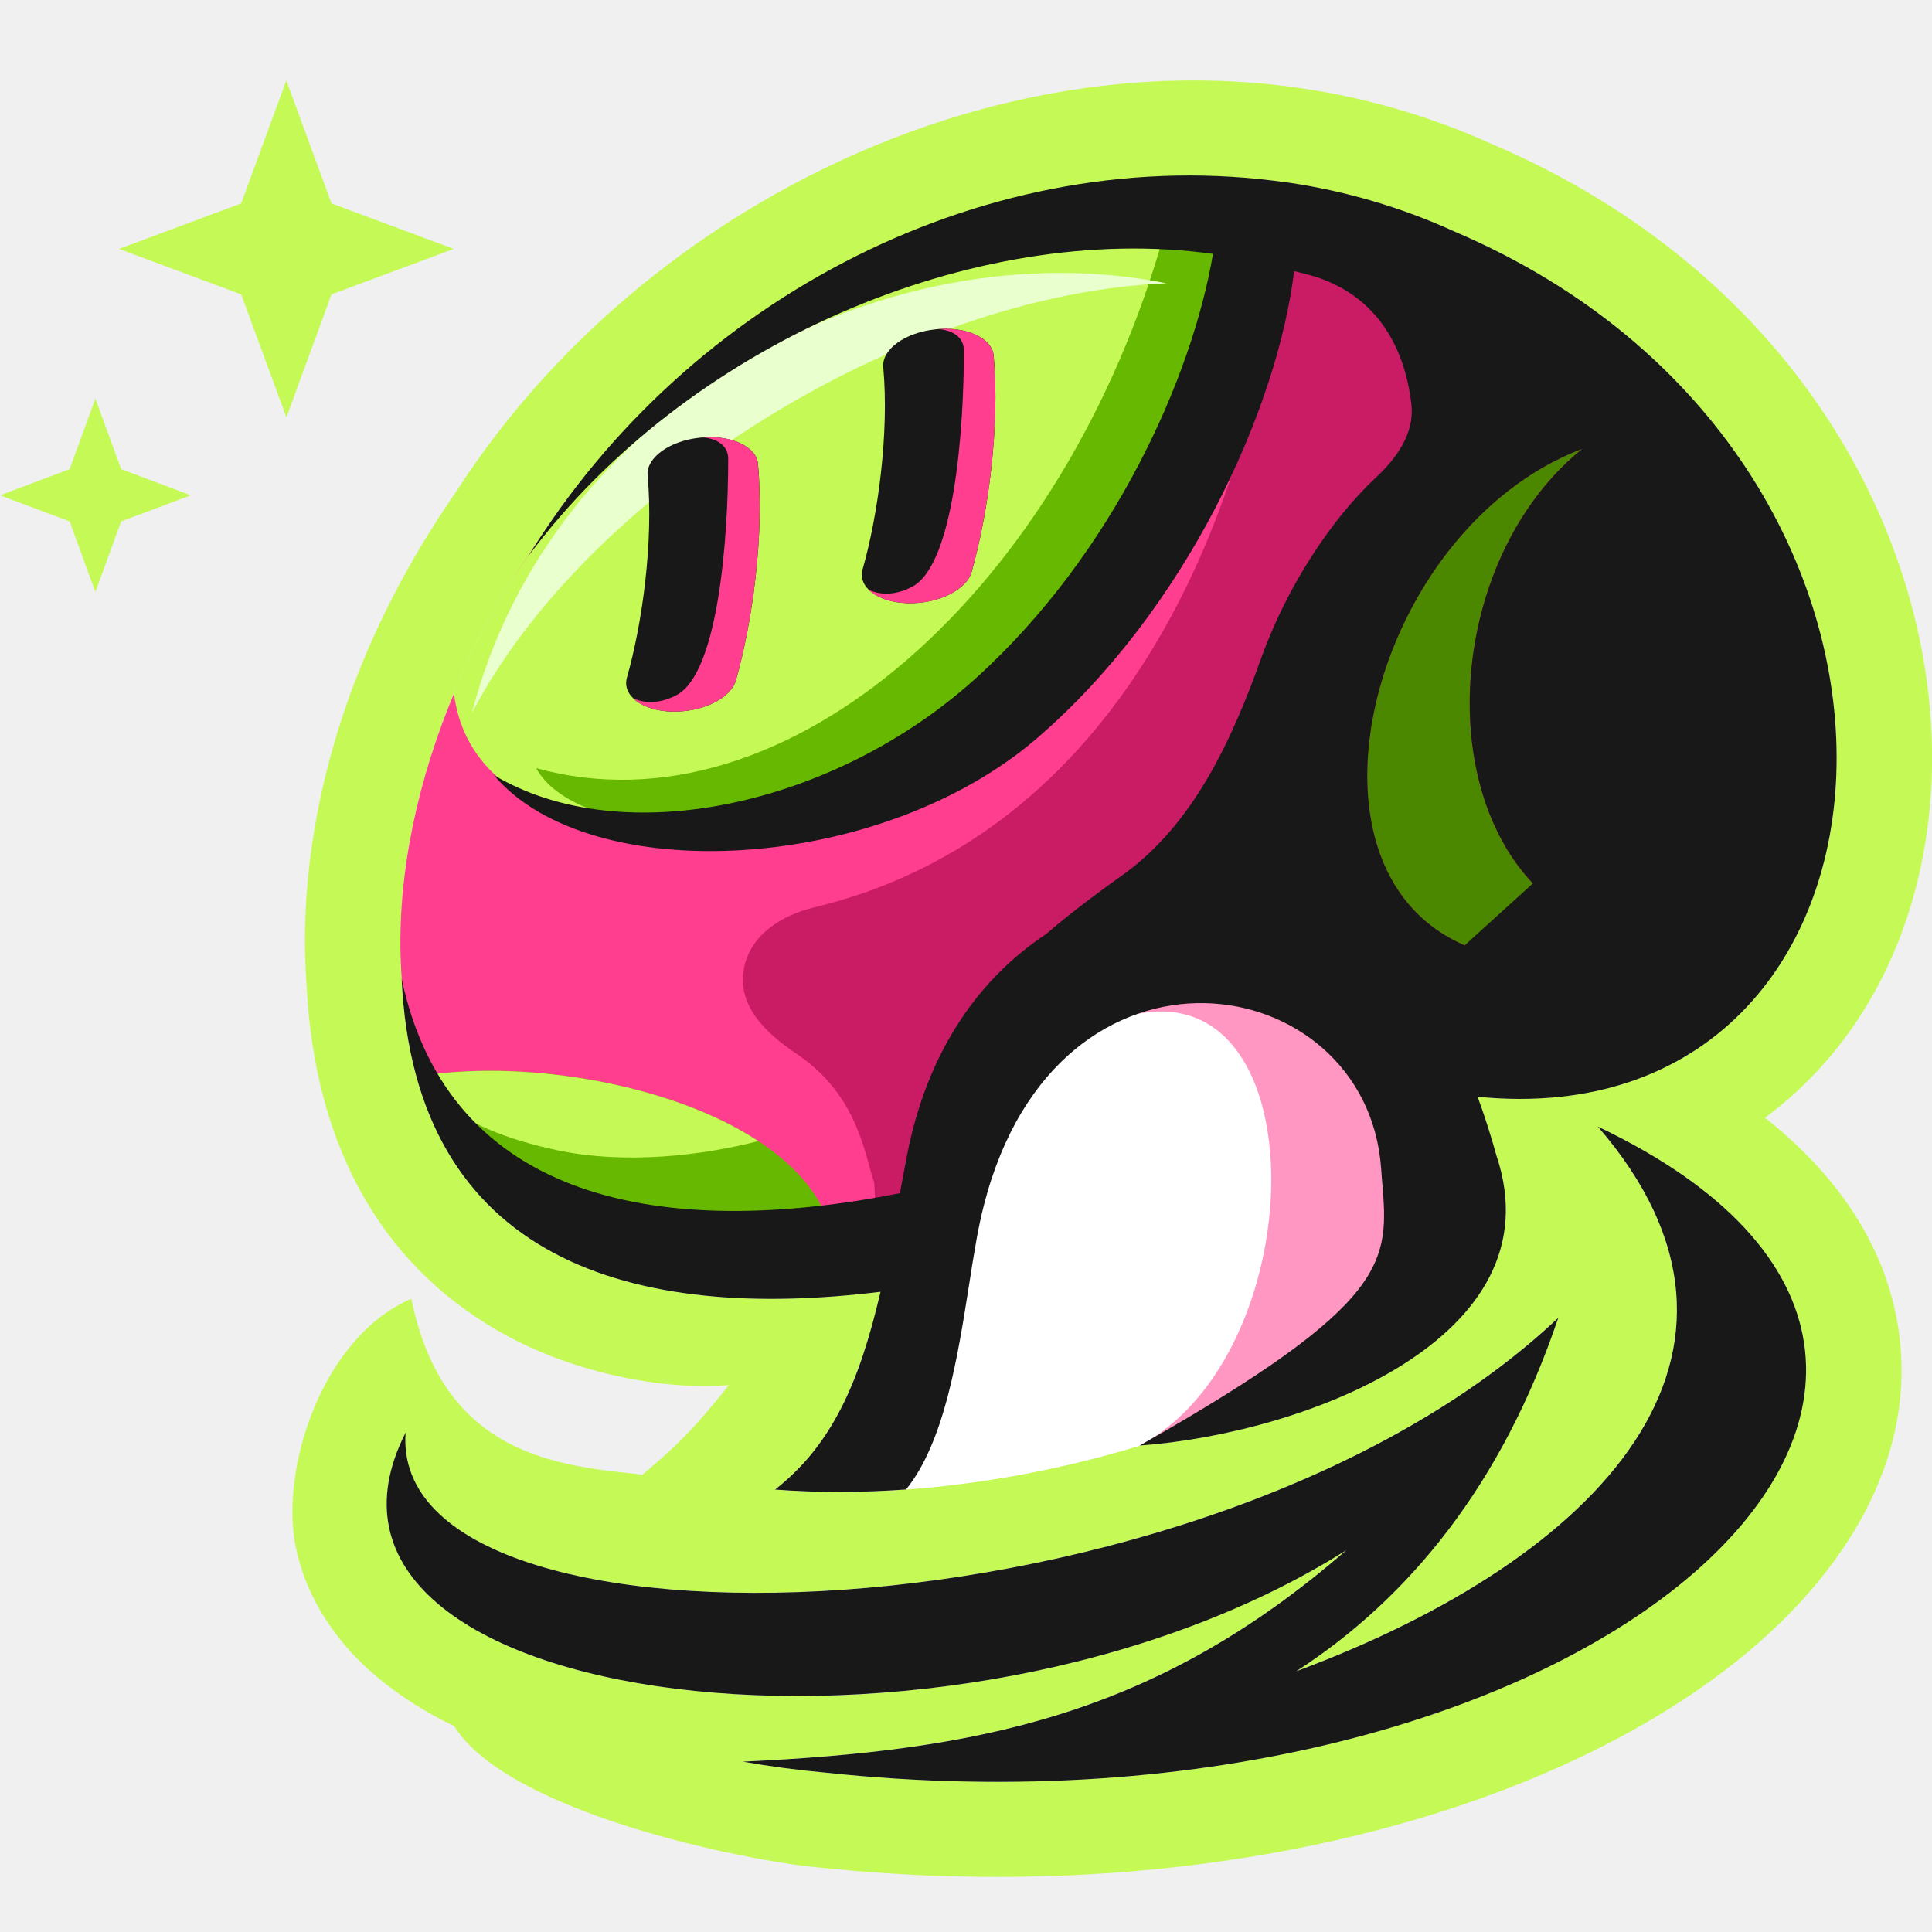
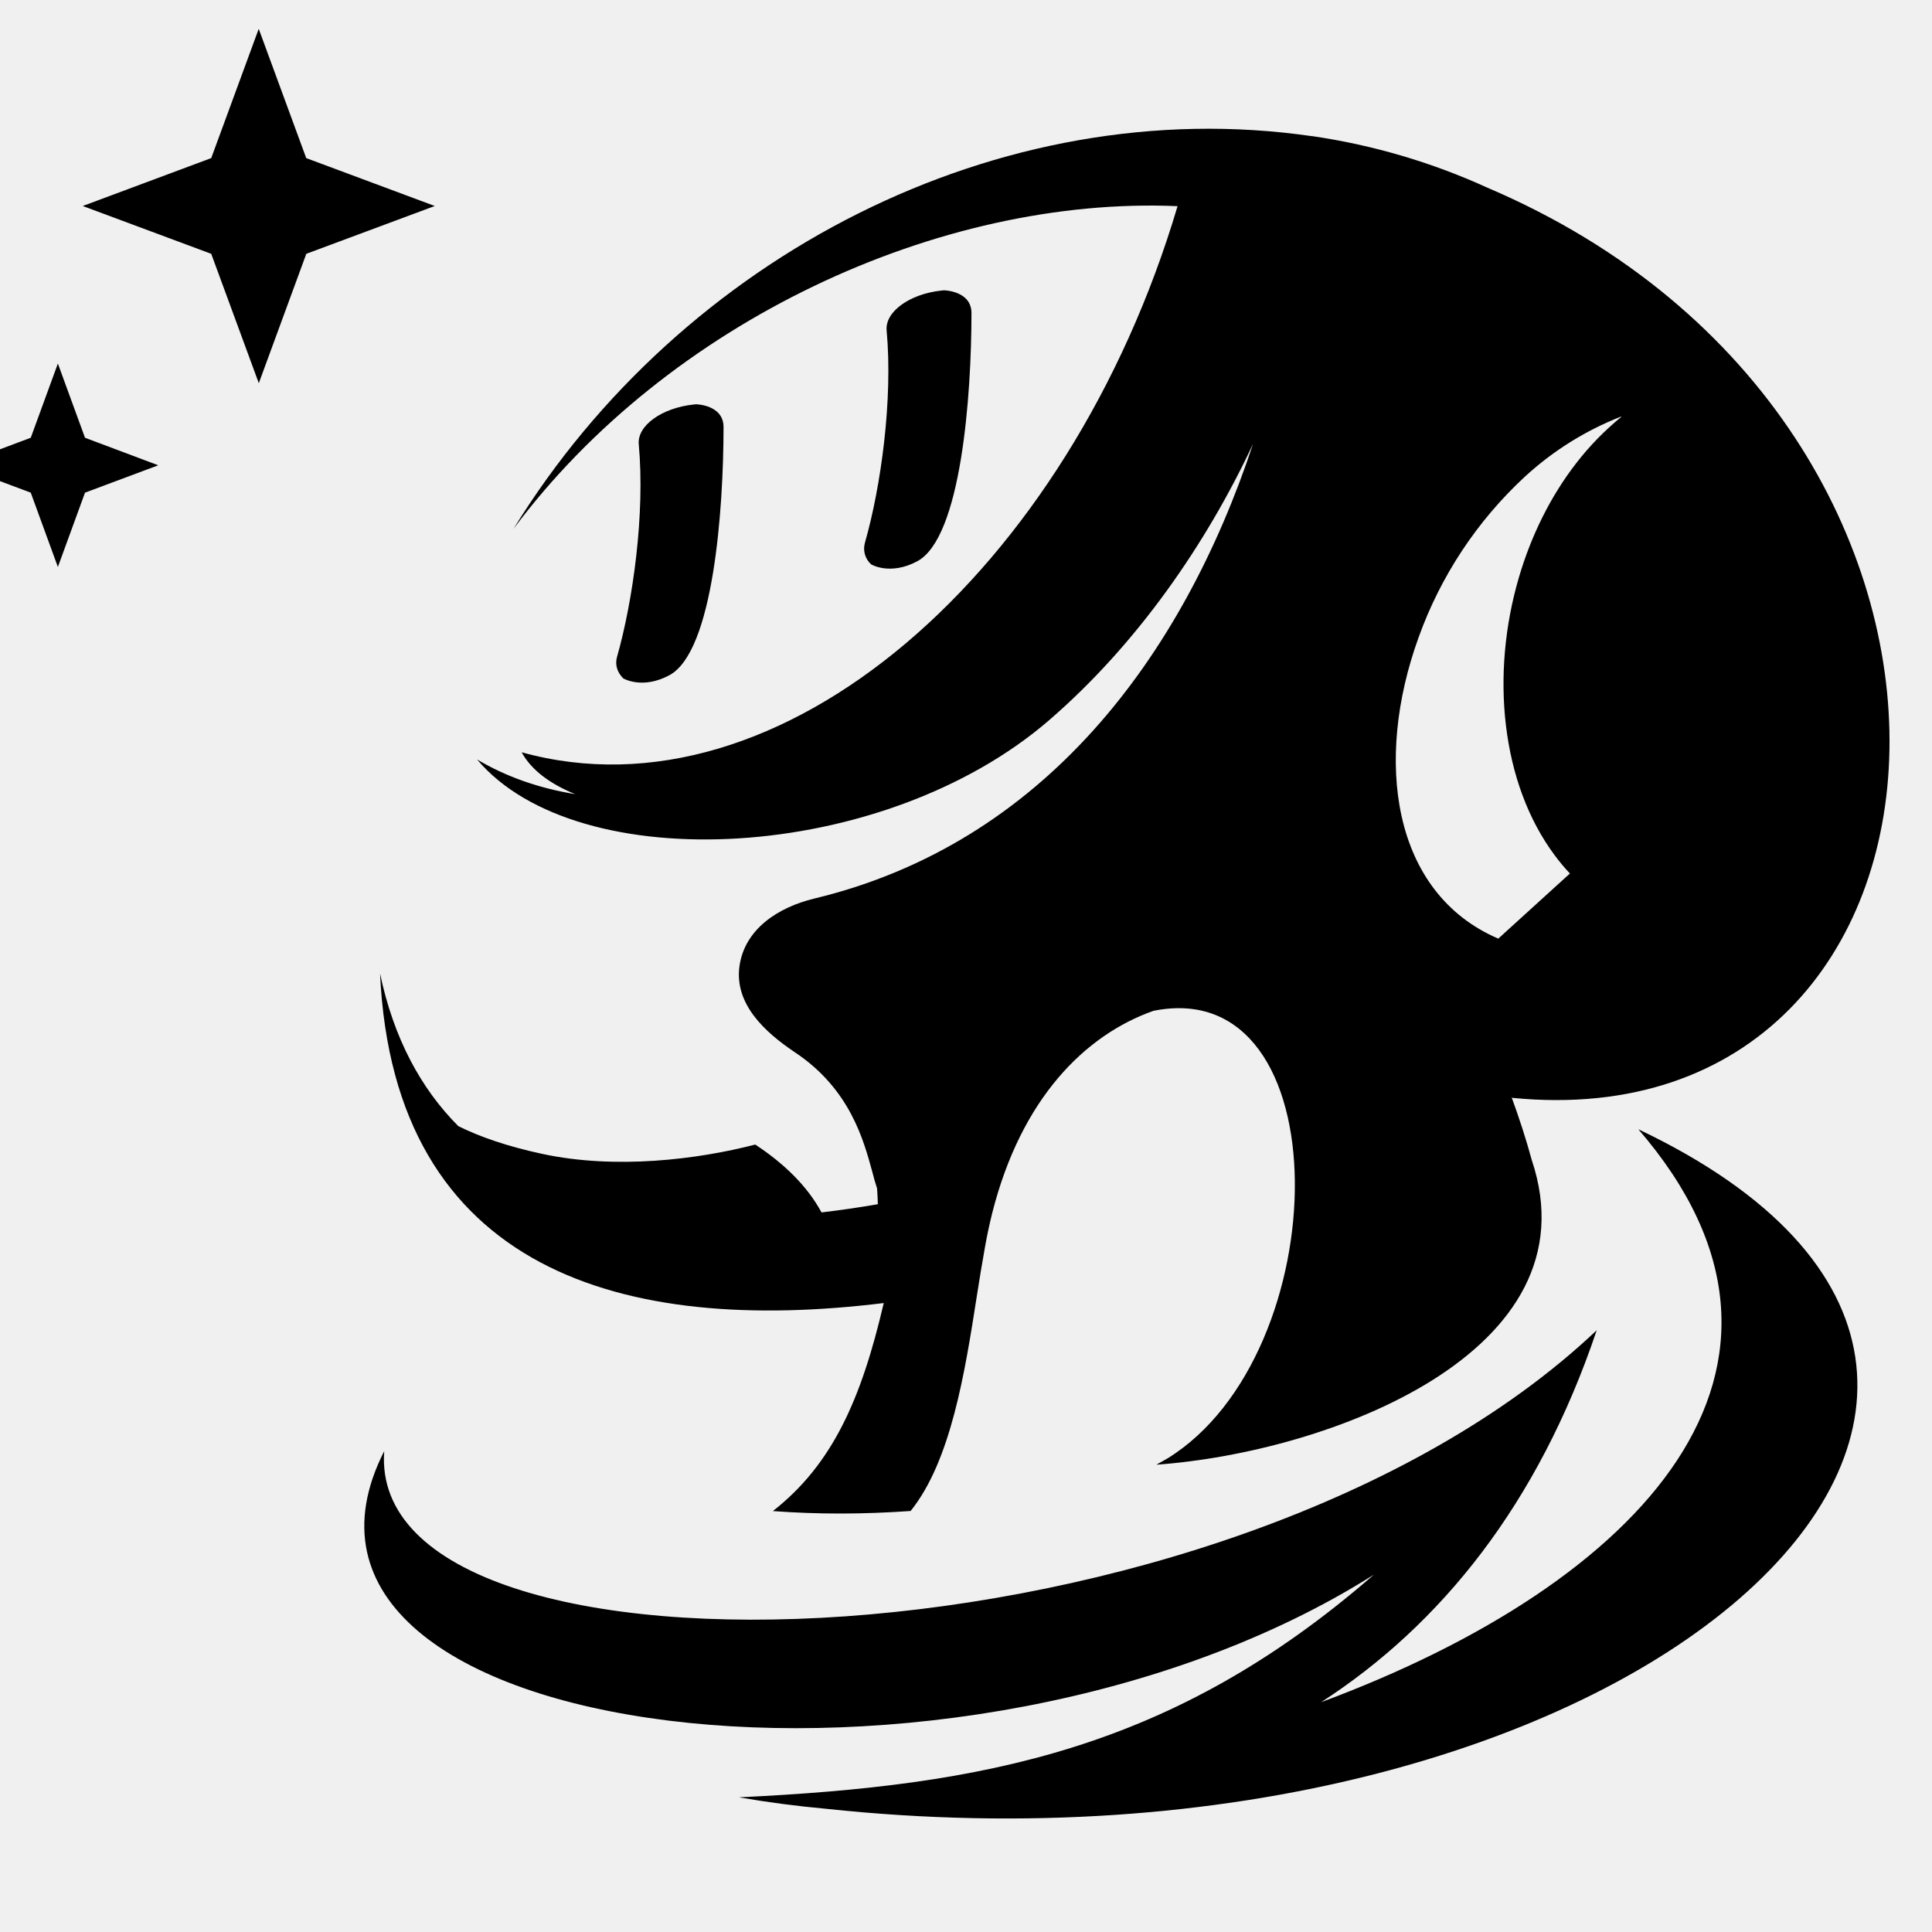
- <svg xmlns="http://www.w3.org/2000/svg" height="1em" style="flex:none;line-height:1" viewBox="0 0 24 24" width="1em">
-   <path clip-rule="evenodd" d="M4.546 8.126c.266-.625.599-1.24.993-1.83l.007-.01c.043-.065.086-.13.13-.193C8.27 2.07 13.838-.341 18.546 1.795 22.267 3.388 24.05 6.64 24 9.535c-.026 1.444-.514 2.853-1.522 3.87a4.678 4.678 0 01-.553.48c.91.721 1.504 1.6 1.658 2.625.231 1.535-.597 2.907-1.763 3.92-2.333 2.025-6.704 3.294-11.684 2.765-.827-.075-3.815-.663-4.496-1.755a4.524 4.524 0 01-.972-.621c-.466-.397-.85-.926-.992-1.593-.206-.97.327-2.62 1.434-3.092.398 1.955 1.818 2.074 2.872 2.184.431-.363.64-.568 1.074-1.112-.844.069-1.914-.161-2.735-.6-1.507-.805-2.415-2.283-2.514-4.394-.098-1.383.2-2.818.74-4.086zm2.117-1.38l-.128.19-.008.013a9.973 9.973 0 00-.891 1.64l.003.025c-.49 1.173-.719 2.37-.656 3.446l.007.095v.003l.003.078c.174 2.975 2.205 3.928 4.7 3.898.405-.005.821-.035 1.244-.087a7.05 7.05 0 01-.386 1.227c-.221.507-.51.906-.923 1.23 1.488.112 3.098-.108 4.54-.549 1.992-.145 5.082-1.287 4.455-3.489a2.502 2.502 0 00-.034-.109 9.367 9.367 0 00-.23-.723l-.007-.017.008.007a4.866 4.866 0 001.33-.044 4.114 4.114 0 00.401-.094c.229-.066.443-.151.644-.254.003 0 .005-.002.007-.003l.006-.003.095-.05c3.19-1.768 2.678-7.974-2.776-10.3C14 1.023 9.01 3.093 6.663 6.746zm13.187 7.251c2.427 2.81.033 5.36-3.747 6.763 1.405-.908 2.56-2.33 3.254-4.392-4.206 3.98-13.856 4.391-14.306 1.721a3.247 3.247 0 01-.013-.291v-.002c-.967 1.902 1.176 3.08 4.111 3.25l.038.003a13.628 13.628 0 002.595-.107c1.732-.229 3.502-.776 4.944-1.687-.81.704-1.601 1.217-2.408 1.593-1.269.592-2.574.846-4.044.969h-.004c-.338.028-.685.05-1.042.067.34.059.682.104 1.024.135.54.058 1.07.093 1.59.107.977.027 1.915-.019 2.8-.126 6.268-.762 9.88-4.606 6.496-7.23a5.82 5.82 0 00-.37-.263 7.713 7.713 0 00-.916-.51l-.004-.002.002.002z" fill="#C5F955" fill-rule="evenodd" />
-   <path d="M6.536 6.936c-2.797 4.238-2.052 9.843 3.974 8.85l5.975-1.967c5.596-1.862 5.863-7.568 2.333-10.083-2.676-1.906-8.875-1.961-12.282 3.2z" fill="#FF3E8F" />
-   <path clip-rule="evenodd" d="M9.659 10.271c2.653-.718 5.463-3.77 5.895-7.682-.919-.085-1.941-.022-3.06.224-3.364.742-5.757 3.193-6.858 5.775.224 2.002 3.325 1.872 4.023 1.683z" fill="#C5F955" fill-rule="evenodd" />
-   <path clip-rule="evenodd" d="M9.659 10.27c2.654-.717 5.138-3.656 5.57-7.568l-.762.182c-1.23 4.42-4.695 7.522-7.806 6.658.46.852 2.639.826 2.998.729z" fill="#67B800" fill-rule="evenodd" />
-   <path clip-rule="evenodd" d="M14.495 3.52c-3.511-.704-7.65 1.513-8.633 5.338 1.427-2.74 5.365-5.208 8.633-5.339z" fill="#E9FFCE" fill-rule="evenodd" />
-   <path d="M21.574 7.034l-5.382 7.395-5.482 1.158c-.06.042-.112.024-.113.024l.113-.024c.089-.065.191-.27.15-.894-.115-.323-.191-1.084-.965-1.602-.37-.248-.722-.579-.66-1.022.06-.436.454-.695.883-.798 3.705-.89 5.418-4.685 5.798-8.27l3.246 1.405 2.412 2.628z" fill="#C91C65" />
-   <path d="M18.194 11.743c-2.242-.965-1.142-5.172 1.45-6.164a.076.076 0 01.003.003c-1.58 1.284-1.856 4.064-.606 5.392-.177.19-.37.379-.583.564a9.934 9.934 0 01-.264.205z" fill="#4C8700" />
-   <path clip-rule="evenodd" d="M5.324 13.352c1.883-.265 4.951.526 5.053 2.231-2.108.122-4.38-.974-5.053-2.23z" fill="#67B800" fill-rule="evenodd" />
-   <path d="M5.624 13.787c.279.194.691.371 1.28.498.867.187 1.833.067 2.516-.11-1.08-.71-2.848-.998-4.096-.823.079.148.18.293.3.434z" fill="#C5F955" />
-   <path d="M11.652 14.397c.312-3.417 5.138-3.928 5.921-1.77.064.193.145.404.23.627.23.607.496 1.305.558 1.982-.936 1.715-4.22 3.122-7.358 3.282.953-2.004.649-4.12.649-4.12z" fill="#fff" />
-   <path d="M17.327 16.582l-3.17 1.374c2.132-1.117 2.242-5.828-.042-5.358l1.896-.807 1.777 1.542-.461 3.25z" fill="#FF97C2" />
-   <path clip-rule="evenodd" d="M18.068 2.876a7.644 7.644 0 00-2.07-.609h-.008c-3.685-.532-7.445 1.42-9.426 4.64 1.964-2.638 5.542-4.165 8.504-3.753-.251 1.492-1.215 3.713-2.962 5.286-1.734 1.56-4.361 2.149-5.972 1.188 1.187 1.41 4.795 1.23 6.756-.464 1.838-1.587 2.976-4.07 3.186-5.796.086.02.17.043.254.066.894.284 1.142 1.053 1.203 1.59.04.356-.18.666-.443.91-.554.518-1.106 1.354-1.427 2.252-.362 1.014-.844 2.062-1.722 2.687-.393.28-.705.521-.945.73-.837.553-1.481 1.461-1.731 2.76l-.086.459c-2.914.579-5.6.128-6.19-2.666.165 3.526 2.893 4.267 5.949 3.891-.265 1.14-.609 1.908-1.31 2.457.531.04 1.078.038 1.627-.001.477-.591.64-1.636.781-2.528.032-.206.063-.403.096-.585a5.956 5.956 0 01.089-.414c.914-3.591 4.749-2.958 4.935-.471l.013.168c.084.998.127 1.504-3.011 3.284 2.023-.145 5.196-1.322 4.432-3.6a9.473 9.473 0 00-.237-.74l.007.008c5.67.557 6.306-7.935-.292-10.749zm1.577 2.703c-2.593.993-3.693 5.2-1.45 6.164l.846-.768c-1.25-1.328-.974-4.108.606-5.392l-.002-.004z" fill="#181818" fill-rule="evenodd" />
-   <path d="M10.252 22.02c9.524 1.016 16.05-4.957 9.597-8.025 2.43 2.81.036 5.363-3.746 6.766 1.406-.909 2.56-2.33 3.255-4.392-4.354 4.119-14.543 4.415-14.319 1.427-1.767 3.471 6.828 4.53 11.687 1.46-2.378 2.067-4.6 2.49-7.498 2.628.34.06.682.105 1.024.136z" fill="#181818" />
-   <path clip-rule="evenodd" d="M8.35 8.84c-.374-.01-.625-.2-.562-.423.19-.666.332-1.69.257-2.51-.02-.22.27-.43.649-.47.378-.04.702.106.722.326.081.888-.07 1.973-.274 2.689-.063.223-.418.397-.792.387z" fill="#181818" fill-rule="evenodd" />
-   <path d="M7.861 8.67s.224.136.545-.036c.519-.278.64-1.953.64-2.931 0-.264-.325-.269-.325-.269.366-.03.675.114.694.33.082.887-.07 1.972-.273 2.688-.064.223-.418.397-.792.387-.216-.005-.392-.07-.489-.168z" fill="#FF3E8F" />
-   <path clip-rule="evenodd" d="M11.278 7.493c-.374-.01-.625-.199-.562-.422.19-.666.331-1.69.256-2.51-.02-.22.27-.43.65-.47.378-.04.701.106.722.326.08.888-.071 1.973-.274 2.688-.064.224-.418.397-.792.388z" fill="#181818" fill-rule="evenodd" />
-   <path d="M10.79 7.324s.223.135.544-.037c.519-.278.64-1.952.64-2.93 0-.264-.326-.269-.326-.269.367-.03.675.114.695.33.082.887-.07 1.972-.274 2.687-.063.224-.417.398-.791.388-.216-.006-.392-.071-.489-.169z" fill="#FF3E8F" />
-   <path d="M3.557 1l.561 1.527 1.518.565-1.518.565-.56 1.527-.562-1.527-1.517-.565 1.517-.565L3.557 1zM1.185 4.952l.32.876.865.325-.865.324-.32.877-.32-.877L0 6.153l.865-.325.32-.876z" fill="#C5F955" />
+ <svg xmlns="http://www.w3.org/2000/svg" fill="#000000" fill-rule="evenodd" height="1em" style="flex:none;line-height:1" viewBox="0 0 24 24" width="1em">
+   <path d="M3.214.358l.59 1.606 1.597.595-1.596.594-.59 1.607-.591-1.607-1.596-.594 1.596-.595.59-1.606zM16.3 1.691a8.04 8.04 0 012.178.641c6.94 2.96 6.273 11.893.308 11.306l-.008-.007c.09.247.177.51.25.779.803 2.395-2.534 3.633-4.663 3.785l.138-.078c2.107-1.3 2.17-6.033-.175-5.56-.855.303-1.641 1.093-2 2.503a6.199 6.199 0 00-.093.436 25.87 25.87 0 00-.102.614c-.147.94-.32 2.038-.821 2.66-.578.041-1.153.043-1.711.001.737-.577 1.098-1.385 1.377-2.584-3.215.395-6.084-.384-6.257-4.094.17.809.509 1.431.972 1.896.267.133.61.252 1.043.345.911.196 1.928.07 2.646-.116.36.237.648.518.823.843.23-.027.464-.061.7-.102a4.523 4.523 0 00-.01-.197 3.115 3.115 0 01-.06-.209c-.108-.395-.278-1.023-.953-1.476-.391-.261-.76-.609-.696-1.075.064-.459.478-.731.93-.84 2.84-.683 4.568-2.988 5.45-5.648C14.988 6.75 14.129 8 13.032 8.947c-2.062 1.781-5.857 1.971-7.106.487.364.217.776.359 1.219.431-.299-.122-.54-.291-.665-.52 3.221.894 6.802-2.252 8.148-6.784-2.963-.128-6.335 1.44-8.25 4.01 2.084-3.387 6.04-5.44 9.916-4.88h.007zm2.57 5.476c-.357 1.21-.224 2.564.444 3.459.058.078.121.154.188.225l-.89.809c-1.327-.571-1.541-2.22-.99-3.741a5.04 5.04 0 011.32-1.997 3.822 3.822 0 011.195-.747l.003.004a3.511 3.511 0 00-.559.574c-.322.415-.56.902-.711 1.414z" />
+   <path d="M20.352 14.028c6.788 3.227-.077 9.51-10.095 8.441-.36-.033-.72-.08-1.077-.142 3.05-.146 5.386-.591 7.887-2.766-5.111 3.23-14.152 2.117-12.294-1.535-.236 3.143 10.482 2.832 15.062-1.501-.73 2.168-1.945 3.664-3.423 4.62 3.978-1.476 6.496-4.16 3.94-7.117zM7.742 8.427s.236.142.573-.039c.546-.292.673-2.054.673-3.083 0-.278-.342-.283-.342-.283l-.029.003c-.398.042-.704.264-.682.495.079.862-.071 1.94-.27 2.64-.028.1.003.192.077.267zM11.395 6.972c-.338.181-.573.039-.573.039a.263.263 0 01-.078-.267c.2-.7.349-1.778.27-2.64-.021-.231.285-.453.683-.495.01 0 .019-.002.028-.003 0 0 .343.005.343.283 0 1.029-.128 2.79-.673 3.083zM1.056 5.438l-.337-.922-.337.922-.91.341.91.341.337.923.337-.923.91-.34-.91-.342z" />
</svg>
